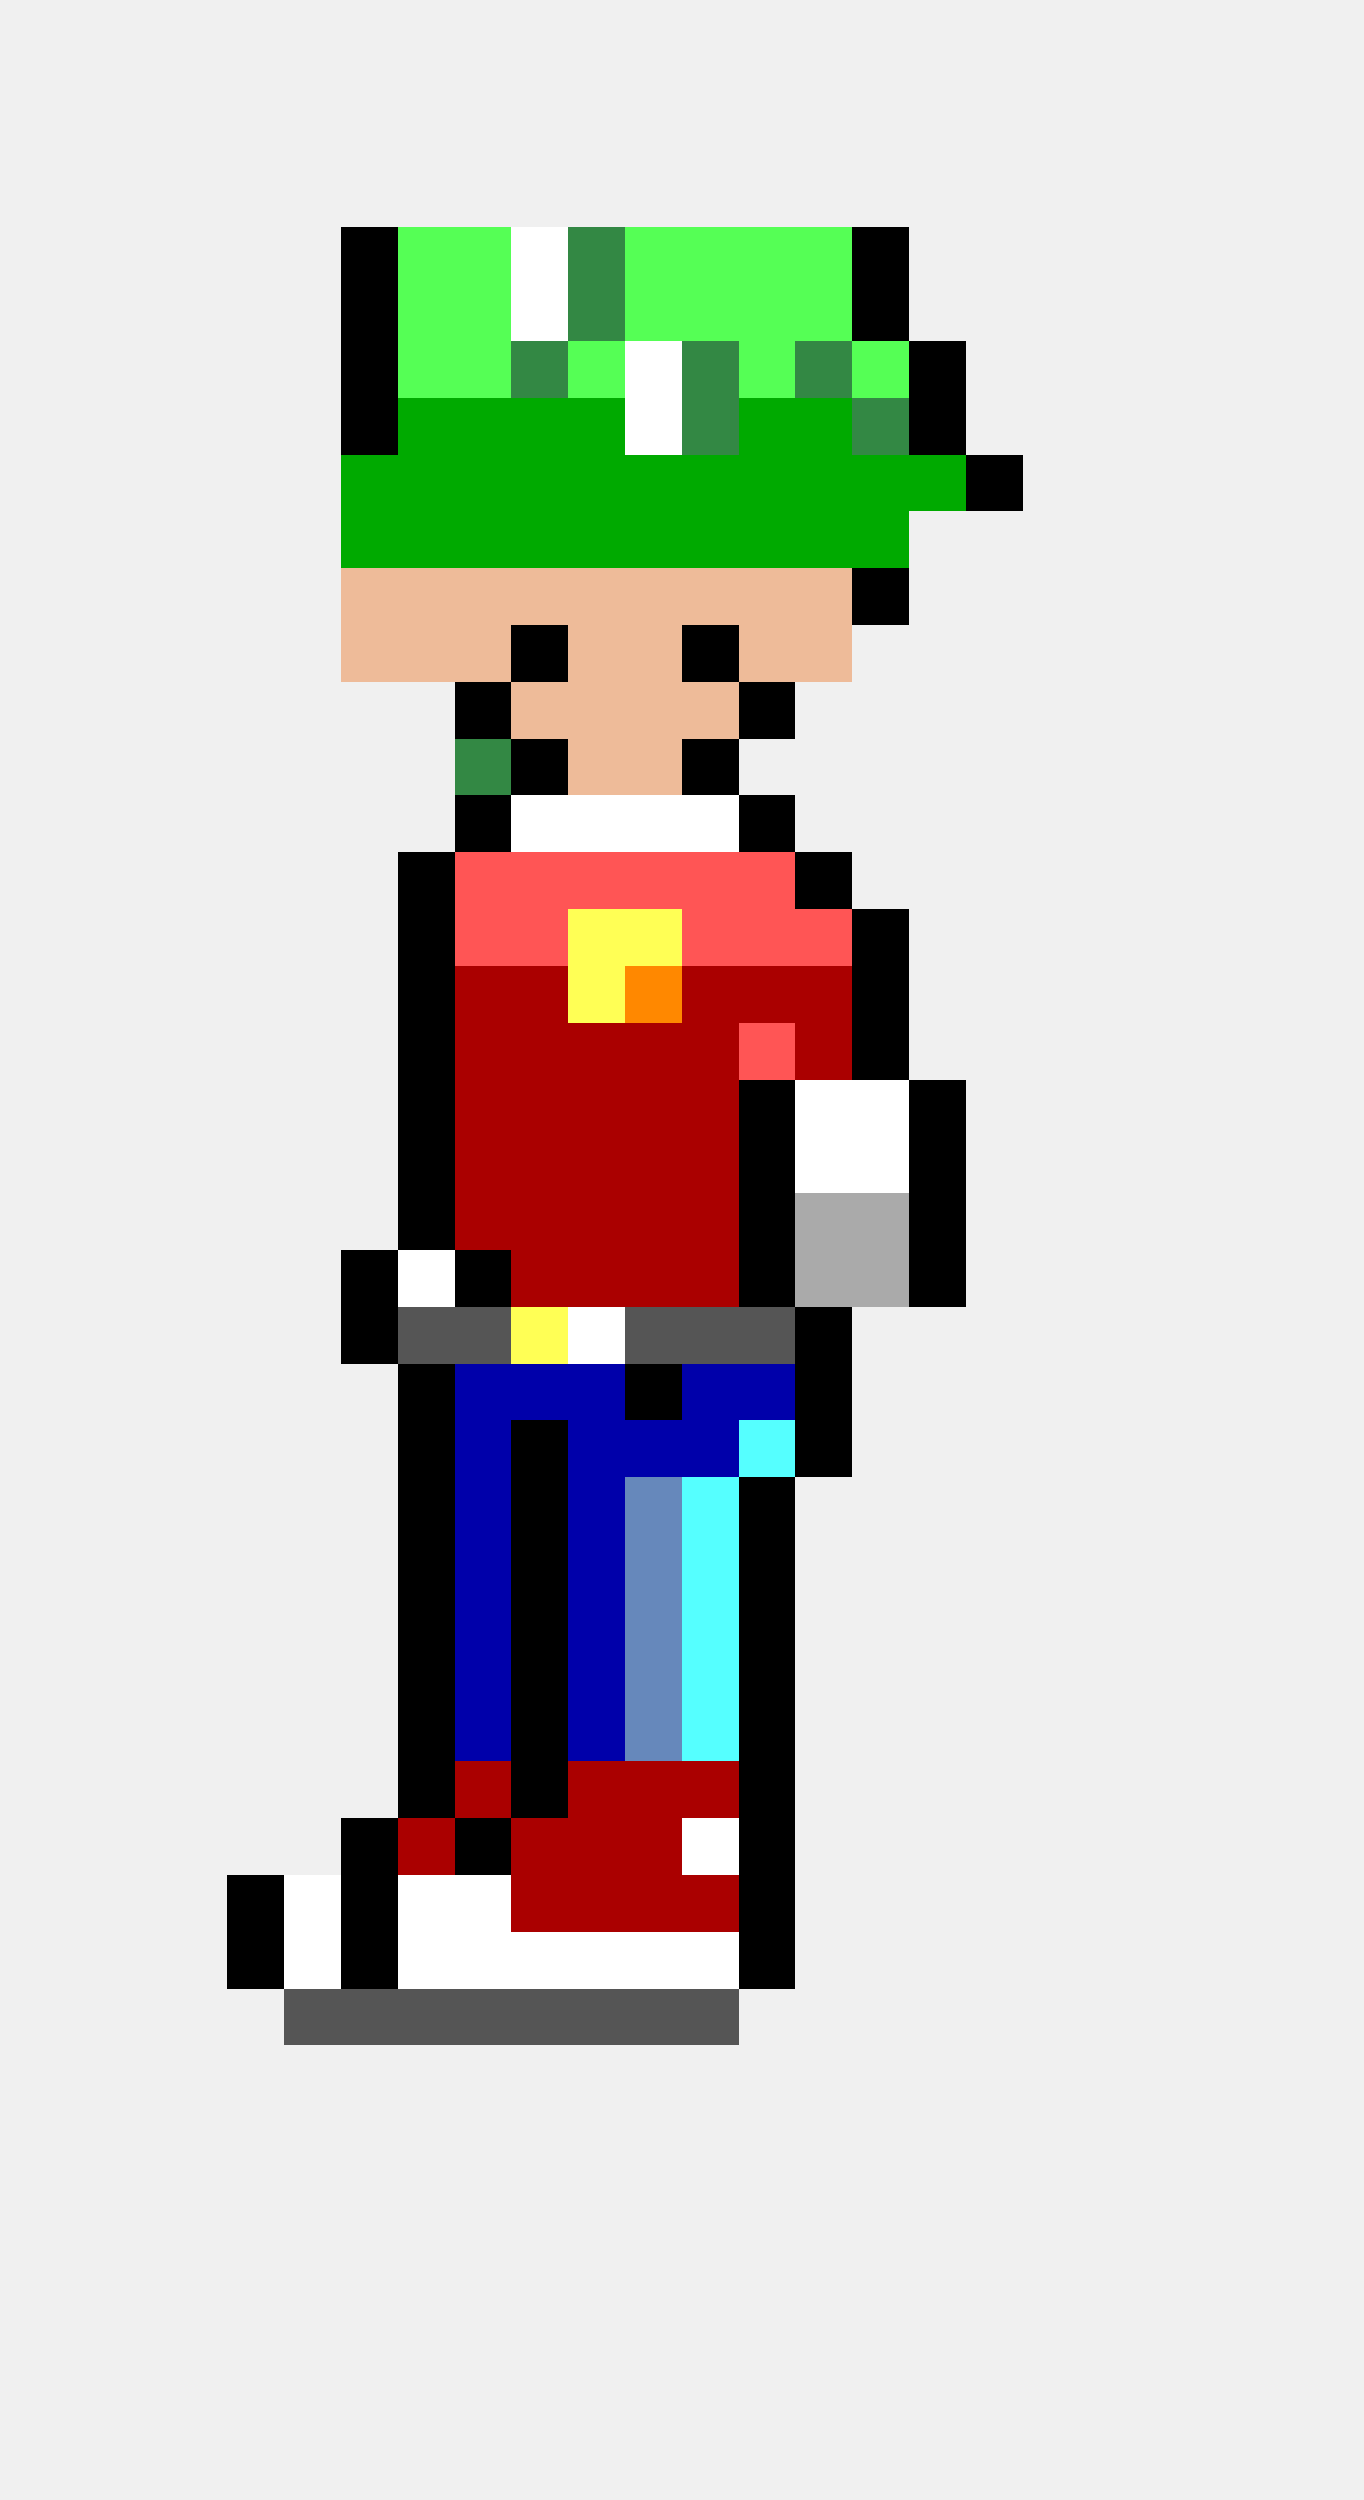
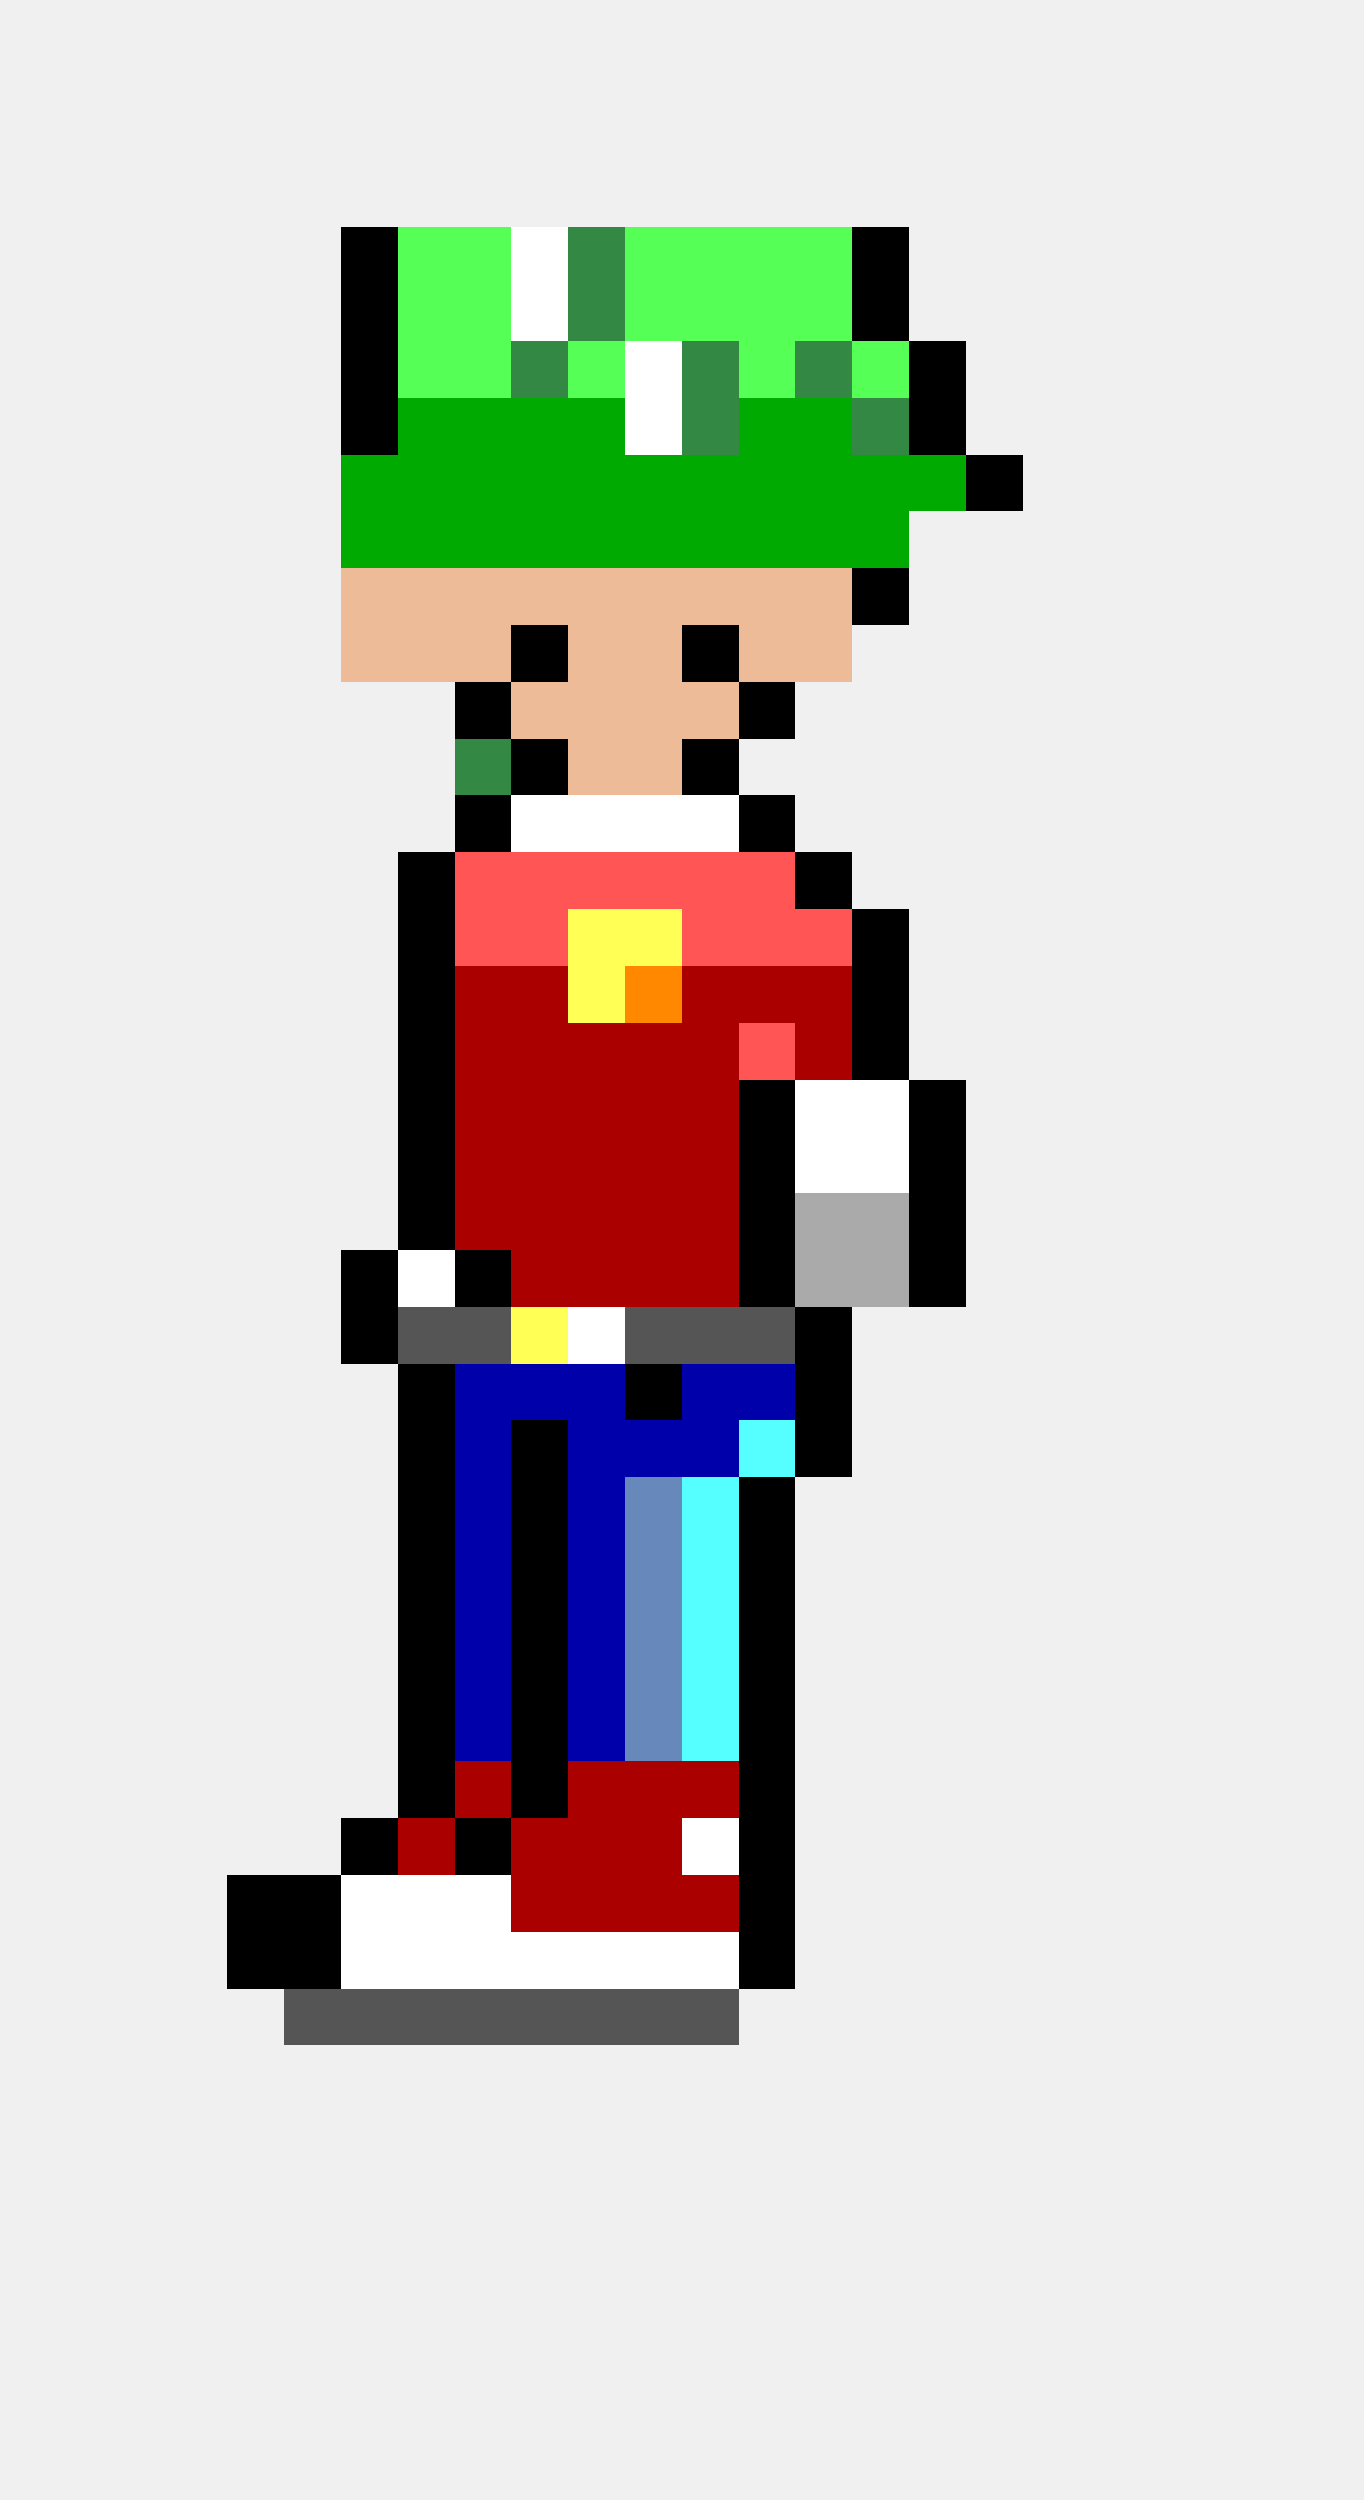
<svg xmlns="http://www.w3.org/2000/svg" width="24" height="44" viewBox="0 0 24 44" shape-rendering="crispEdges">
  <rect x="6" y="4" width="1" height="1" fill="#000000" />
  <rect x="7" y="4" width="1" height="1" fill="#55ff55" />
  <rect x="8" y="4" width="1" height="1" fill="#55ff55" />
  <rect x="9" y="4" width="1" height="1" fill="#ffffff" />
  <rect x="10" y="4" width="1" height="1" fill="#338844" />
  <rect x="11" y="4" width="1" height="1" fill="#55ff55" />
  <rect x="12" y="4" width="1" height="1" fill="#55ff55" />
  <rect x="13" y="4" width="1" height="1" fill="#55ff55" />
  <rect x="14" y="4" width="1" height="1" fill="#55ff55" />
  <rect x="15" y="4" width="1" height="1" fill="#000000" />
  <rect x="6" y="5" width="1" height="1" fill="#000000" />
  <rect x="7" y="5" width="1" height="1" fill="#55ff55" />
  <rect x="8" y="5" width="1" height="1" fill="#55ff55" />
  <rect x="9" y="5" width="1" height="1" fill="#ffffff" />
  <rect x="10" y="5" width="1" height="1" fill="#338844" />
  <rect x="11" y="5" width="1" height="1" fill="#55ff55" />
  <rect x="12" y="5" width="1" height="1" fill="#55ff55" />
  <rect x="13" y="5" width="1" height="1" fill="#55ff55" />
  <rect x="14" y="5" width="1" height="1" fill="#55ff55" />
  <rect x="15" y="5" width="1" height="1" fill="#000000" />
  <rect x="6" y="6" width="1" height="1" fill="#000000" />
  <rect x="7" y="6" width="1" height="1" fill="#55ff55" />
  <rect x="8" y="6" width="1" height="1" fill="#55ff55" />
  <rect x="9" y="6" width="1" height="1" fill="#338844" />
  <rect x="10" y="6" width="1" height="1" fill="#55ff55" />
  <rect x="11" y="6" width="1" height="1" fill="#ffffff" />
  <rect x="12" y="6" width="1" height="1" fill="#338844" />
  <rect x="13" y="6" width="1" height="1" fill="#55ff55" />
  <rect x="14" y="6" width="1" height="1" fill="#338844" />
  <rect x="15" y="6" width="1" height="1" fill="#55ff55" />
  <rect x="16" y="6" width="1" height="1" fill="#000000" />
  <rect x="6" y="7" width="1" height="1" fill="#000000" />
  <rect x="7" y="7" width="1" height="1" fill="#00aa00" />
  <rect x="8" y="7" width="1" height="1" fill="#00aa00" />
  <rect x="9" y="7" width="1" height="1" fill="#00aa00" />
  <rect x="10" y="7" width="1" height="1" fill="#00aa00" />
  <rect x="11" y="7" width="1" height="1" fill="#ffffff" />
  <rect x="12" y="7" width="1" height="1" fill="#338844" />
  <rect x="13" y="7" width="1" height="1" fill="#00aa00" />
  <rect x="14" y="7" width="1" height="1" fill="#00aa00" />
  <rect x="15" y="7" width="1" height="1" fill="#338844" />
  <rect x="16" y="7" width="1" height="1" fill="#000000" />
  <rect x="6" y="8" width="1" height="1" fill="#00aa00" />
  <rect x="7" y="8" width="1" height="1" fill="#00aa00" />
  <rect x="8" y="8" width="1" height="1" fill="#00aa00" />
  <rect x="9" y="8" width="1" height="1" fill="#00aa00" />
  <rect x="10" y="8" width="1" height="1" fill="#00aa00" />
  <rect x="11" y="8" width="1" height="1" fill="#00aa00" />
  <rect x="12" y="8" width="1" height="1" fill="#00aa00" />
  <rect x="13" y="8" width="1" height="1" fill="#00aa00" />
  <rect x="14" y="8" width="1" height="1" fill="#00aa00" />
  <rect x="15" y="8" width="1" height="1" fill="#00aa00" />
  <rect x="16" y="8" width="1" height="1" fill="#00aa00" />
  <rect x="17" y="8" width="1" height="1" fill="#000000" />
  <rect x="6" y="9" width="1" height="1" fill="#00aa00" />
  <rect x="7" y="9" width="1" height="1" fill="#00aa00" />
  <rect x="8" y="9" width="1" height="1" fill="#00aa00" />
  <rect x="9" y="9" width="1" height="1" fill="#00aa00" />
  <rect x="10" y="9" width="1" height="1" fill="#00aa00" />
  <rect x="11" y="9" width="1" height="1" fill="#00aa00" />
  <rect x="12" y="9" width="1" height="1" fill="#00aa00" />
  <rect x="13" y="9" width="1" height="1" fill="#00aa00" />
  <rect x="14" y="9" width="1" height="1" fill="#00aa00" />
  <rect x="15" y="9" width="1" height="1" fill="#00aa00" />
  <rect x="6" y="10" width="1" height="1" fill="#eebb99" />
  <rect x="7" y="10" width="1" height="1" fill="#eebb99" />
  <rect x="8" y="10" width="1" height="1" fill="#eebb99" />
  <rect x="9" y="10" width="1" height="1" fill="#eebb99" />
  <rect x="10" y="10" width="1" height="1" fill="#eebb99" />
  <rect x="11" y="10" width="1" height="1" fill="#eebb99" />
  <rect x="12" y="10" width="1" height="1" fill="#eebb99" />
  <rect x="13" y="10" width="1" height="1" fill="#eebb99" />
  <rect x="14" y="10" width="1" height="1" fill="#eebb99" />
  <rect x="15" y="10" width="1" height="1" fill="#000000" />
  <rect x="6" y="11" width="1" height="1" fill="#eebb99" />
  <rect x="7" y="11" width="1" height="1" fill="#eebb99" />
  <rect x="8" y="11" width="1" height="1" fill="#eebb99" />
  <rect x="9" y="11" width="1" height="1" fill="#000000" />
  <rect x="10" y="11" width="1" height="1" fill="#eebb99" />
  <rect x="11" y="11" width="1" height="1" fill="#eebb99" />
  <rect x="12" y="11" width="1" height="1" fill="#000000" />
  <rect x="13" y="11" width="1" height="1" fill="#eebb99" />
  <rect x="14" y="11" width="1" height="1" fill="#eebb99" />
  <rect x="8" y="12" width="1" height="1" fill="#000000" />
  <rect x="9" y="12" width="1" height="1" fill="#eebb99" />
  <rect x="10" y="12" width="1" height="1" fill="#eebb99" />
  <rect x="11" y="12" width="1" height="1" fill="#eebb99" />
  <rect x="12" y="12" width="1" height="1" fill="#eebb99" />
  <rect x="13" y="12" width="1" height="1" fill="#000000" />
  <rect x="8" y="13" width="1" height="1" fill="#338844" />
  <rect x="9" y="13" width="1" height="1" fill="#000000" />
  <rect x="10" y="13" width="1" height="1" fill="#eebb99" />
  <rect x="11" y="13" width="1" height="1" fill="#eebb99" />
  <rect x="12" y="13" width="1" height="1" fill="#000000" />
  <rect x="8" y="14" width="1" height="1" fill="#000000" />
  <rect x="9" y="14" width="1" height="1" fill="#ffffff" />
  <rect x="10" y="14" width="1" height="1" fill="#ffffff" />
  <rect x="11" y="14" width="1" height="1" fill="#ffffff" />
  <rect x="12" y="14" width="1" height="1" fill="#ffffff" />
  <rect x="13" y="14" width="1" height="1" fill="#000000" />
  <rect x="7" y="15" width="1" height="1" fill="#000000" />
  <rect x="8" y="15" width="1" height="1" fill="#ff5555" />
  <rect x="9" y="15" width="1" height="1" fill="#ff5555" />
  <rect x="10" y="15" width="1" height="1" fill="#ff5555" />
  <rect x="11" y="15" width="1" height="1" fill="#ff5555" />
  <rect x="12" y="15" width="1" height="1" fill="#ff5555" />
  <rect x="13" y="15" width="1" height="1" fill="#ff5555" />
  <rect x="14" y="15" width="1" height="1" fill="#000000" />
  <rect x="7" y="16" width="1" height="1" fill="#000000" />
  <rect x="8" y="16" width="1" height="1" fill="#ff5555" />
  <rect x="9" y="16" width="1" height="1" fill="#ff5555" />
  <rect x="10" y="16" width="1" height="1" fill="#ffff55" />
  <rect x="11" y="16" width="1" height="1" fill="#ffff55" />
  <rect x="12" y="16" width="1" height="1" fill="#ff5555" />
  <rect x="13" y="16" width="1" height="1" fill="#ff5555" />
  <rect x="14" y="16" width="1" height="1" fill="#ff5555" />
  <rect x="15" y="16" width="1" height="1" fill="#000000" />
  <rect x="7" y="17" width="1" height="1" fill="#000000" />
  <rect x="8" y="17" width="1" height="1" fill="#aa0000" />
  <rect x="9" y="17" width="1" height="1" fill="#aa0000" />
  <rect x="10" y="17" width="1" height="1" fill="#ffff55" />
  <rect x="11" y="17" width="1" height="1" fill="#ff8800" />
  <rect x="12" y="17" width="1" height="1" fill="#aa0000" />
  <rect x="13" y="17" width="1" height="1" fill="#aa0000" />
  <rect x="14" y="17" width="1" height="1" fill="#aa0000" />
  <rect x="15" y="17" width="1" height="1" fill="#000000" />
  <rect x="7" y="18" width="1" height="1" fill="#000000" />
  <rect x="8" y="18" width="1" height="1" fill="#aa0000" />
  <rect x="9" y="18" width="1" height="1" fill="#aa0000" />
  <rect x="10" y="18" width="1" height="1" fill="#aa0000" />
  <rect x="11" y="18" width="1" height="1" fill="#aa0000" />
  <rect x="12" y="18" width="1" height="1" fill="#aa0000" />
  <rect x="13" y="18" width="1" height="1" fill="#ff5555" />
  <rect x="14" y="18" width="1" height="1" fill="#aa0000" />
  <rect x="15" y="18" width="1" height="1" fill="#000000" />
  <rect x="7" y="19" width="1" height="1" fill="#000000" />
  <rect x="8" y="19" width="1" height="1" fill="#aa0000" />
  <rect x="9" y="19" width="1" height="1" fill="#aa0000" />
  <rect x="10" y="19" width="1" height="1" fill="#aa0000" />
  <rect x="11" y="19" width="1" height="1" fill="#aa0000" />
  <rect x="12" y="19" width="1" height="1" fill="#aa0000" />
  <rect x="13" y="19" width="1" height="1" fill="#000000" />
  <rect x="14" y="19" width="1" height="1" fill="#ffffff" />
  <rect x="15" y="19" width="1" height="1" fill="#ffffff" />
  <rect x="16" y="19" width="1" height="1" fill="#000000" />
  <rect x="7" y="20" width="1" height="1" fill="#000000" />
  <rect x="8" y="20" width="1" height="1" fill="#aa0000" />
  <rect x="9" y="20" width="1" height="1" fill="#aa0000" />
  <rect x="10" y="20" width="1" height="1" fill="#aa0000" />
  <rect x="11" y="20" width="1" height="1" fill="#aa0000" />
  <rect x="12" y="20" width="1" height="1" fill="#aa0000" />
  <rect x="13" y="20" width="1" height="1" fill="#000000" />
  <rect x="14" y="20" width="1" height="1" fill="#ffffff" />
  <rect x="15" y="20" width="1" height="1" fill="#ffffff" />
  <rect x="16" y="20" width="1" height="1" fill="#000000" />
  <rect x="7" y="21" width="1" height="1" fill="#000000" />
  <rect x="8" y="21" width="1" height="1" fill="#aa0000" />
  <rect x="9" y="21" width="1" height="1" fill="#aa0000" />
  <rect x="10" y="21" width="1" height="1" fill="#aa0000" />
  <rect x="11" y="21" width="1" height="1" fill="#aa0000" />
  <rect x="12" y="21" width="1" height="1" fill="#aa0000" />
  <rect x="13" y="21" width="1" height="1" fill="#000000" />
  <rect x="14" y="21" width="1" height="1" fill="#aaaaaa" />
  <rect x="15" y="21" width="1" height="1" fill="#aaaaaa" />
  <rect x="16" y="21" width="1" height="1" fill="#000000" />
  <rect x="6" y="22" width="1" height="1" fill="#000000" />
  <rect x="7" y="22" width="1" height="1" fill="#ffffff" />
  <rect x="8" y="22" width="1" height="1" fill="#000000" />
  <rect x="9" y="22" width="1" height="1" fill="#aa0000" />
  <rect x="10" y="22" width="1" height="1" fill="#aa0000" />
  <rect x="11" y="22" width="1" height="1" fill="#aa0000" />
  <rect x="12" y="22" width="1" height="1" fill="#aa0000" />
  <rect x="13" y="22" width="1" height="1" fill="#000000" />
  <rect x="14" y="22" width="1" height="1" fill="#aaaaaa" />
  <rect x="15" y="22" width="1" height="1" fill="#aaaaaa" />
  <rect x="16" y="22" width="1" height="1" fill="#000000" />
  <rect x="6" y="23" width="1" height="1" fill="#000000" />
  <rect x="7" y="23" width="1" height="1" fill="#555555" />
  <rect x="8" y="23" width="1" height="1" fill="#555555" />
  <rect x="9" y="23" width="1" height="1" fill="#ffff55" />
  <rect x="10" y="23" width="1" height="1" fill="#ffffff" />
  <rect x="11" y="23" width="1" height="1" fill="#555555" />
  <rect x="12" y="23" width="1" height="1" fill="#555555" />
  <rect x="13" y="23" width="1" height="1" fill="#555555" />
  <rect x="14" y="23" width="1" height="1" fill="#000000" />
  <rect x="7" y="24" width="1" height="1" fill="#000000" />
  <rect x="8" y="24" width="1" height="1" fill="#0000aa" />
  <rect x="9" y="24" width="1" height="1" fill="#0000aa" />
  <rect x="10" y="24" width="1" height="1" fill="#0000aa" />
  <rect x="11" y="24" width="1" height="1" fill="#000000" />
  <rect x="12" y="24" width="1" height="1" fill="#0000aa" />
  <rect x="13" y="24" width="1" height="1" fill="#0000aa" />
  <rect x="14" y="24" width="1" height="1" fill="#000000" />
  <rect x="7" y="25" width="1" height="1" fill="#000000" />
  <rect x="8" y="25" width="1" height="1" fill="#0000aa" />
  <rect x="9" y="25" width="1" height="1" fill="#000000" />
  <rect x="10" y="25" width="1" height="1" fill="#0000aa" />
  <rect x="11" y="25" width="1" height="1" fill="#0000aa" />
  <rect x="12" y="25" width="1" height="1" fill="#0000aa" />
  <rect x="13" y="25" width="1" height="1" fill="#55ffff" />
  <rect x="14" y="25" width="1" height="1" fill="#000000" />
  <rect x="7" y="26" width="1" height="1" fill="#000000" />
  <rect x="8" y="26" width="1" height="1" fill="#0000aa" />
  <rect x="9" y="26" width="1" height="1" fill="#000000" />
  <rect x="10" y="26" width="1" height="1" fill="#0000aa" />
  <rect x="11" y="26" width="1" height="1" fill="#6688bb" />
  <rect x="12" y="26" width="1" height="1" fill="#55ffff" />
  <rect x="13" y="26" width="1" height="1" fill="#000000" />
  <rect x="7" y="27" width="1" height="1" fill="#000000" />
  <rect x="8" y="27" width="1" height="1" fill="#0000aa" />
  <rect x="9" y="27" width="1" height="1" fill="#000000" />
  <rect x="10" y="27" width="1" height="1" fill="#0000aa" />
  <rect x="11" y="27" width="1" height="1" fill="#6688bb" />
  <rect x="12" y="27" width="1" height="1" fill="#55ffff" />
  <rect x="13" y="27" width="1" height="1" fill="#000000" />
  <rect x="7" y="28" width="1" height="1" fill="#000000" />
  <rect x="8" y="28" width="1" height="1" fill="#0000aa" />
  <rect x="9" y="28" width="1" height="1" fill="#000000" />
  <rect x="10" y="28" width="1" height="1" fill="#0000aa" />
  <rect x="11" y="28" width="1" height="1" fill="#6688bb" />
  <rect x="12" y="28" width="1" height="1" fill="#55ffff" />
  <rect x="13" y="28" width="1" height="1" fill="#000000" />
  <rect x="7" y="29" width="1" height="1" fill="#000000" />
  <rect x="8" y="29" width="1" height="1" fill="#0000aa" />
  <rect x="9" y="29" width="1" height="1" fill="#000000" />
  <rect x="10" y="29" width="1" height="1" fill="#0000aa" />
  <rect x="11" y="29" width="1" height="1" fill="#6688bb" />
  <rect x="12" y="29" width="1" height="1" fill="#55ffff" />
  <rect x="13" y="29" width="1" height="1" fill="#000000" />
  <rect x="7" y="30" width="1" height="1" fill="#000000" />
  <rect x="8" y="30" width="1" height="1" fill="#0000aa" />
  <rect x="9" y="30" width="1" height="1" fill="#000000" />
  <rect x="10" y="30" width="1" height="1" fill="#0000aa" />
  <rect x="11" y="30" width="1" height="1" fill="#6688bb" />
  <rect x="12" y="30" width="1" height="1" fill="#55ffff" />
  <rect x="13" y="30" width="1" height="1" fill="#000000" />
  <rect x="7" y="31" width="1" height="1" fill="#000000" />
  <rect x="8" y="31" width="1" height="1" fill="#aa0000" />
  <rect x="9" y="31" width="1" height="1" fill="#000000" />
  <rect x="10" y="31" width="1" height="1" fill="#aa0000" />
  <rect x="11" y="31" width="1" height="1" fill="#aa0000" />
  <rect x="12" y="31" width="1" height="1" fill="#aa0000" />
  <rect x="13" y="31" width="1" height="1" fill="#000000" />
  <rect x="6" y="32" width="1" height="1" fill="#000000" />
  <rect x="7" y="32" width="1" height="1" fill="#aa0000" />
  <rect x="8" y="32" width="1" height="1" fill="#000000" />
  <rect x="9" y="32" width="1" height="1" fill="#aa0000" />
  <rect x="10" y="32" width="1" height="1" fill="#aa0000" />
  <rect x="11" y="32" width="1" height="1" fill="#aa0000" />
  <rect x="12" y="32" width="1" height="1" fill="#ffffff" />
  <rect x="13" y="32" width="1" height="1" fill="#000000" />
  <rect x="4" y="33" width="1" height="1" fill="#000000" />
-   <rect x="5" y="33" width="1" height="1" fill="#ffffff" />
-   <rect x="6" y="33" width="1" height="1" fill="#000000" />
+   <rect x="5" y="33" width="1" height="1" fill="#000000" />
+   <rect x="6" y="33" width="1" height="1" fill="#ffffff" />
  <rect x="7" y="33" width="1" height="1" fill="#ffffff" />
  <rect x="8" y="33" width="1" height="1" fill="#ffffff" />
  <rect x="9" y="33" width="1" height="1" fill="#aa0000" />
  <rect x="10" y="33" width="1" height="1" fill="#aa0000" />
  <rect x="11" y="33" width="1" height="1" fill="#aa0000" />
  <rect x="12" y="33" width="1" height="1" fill="#aa0000" />
  <rect x="13" y="33" width="1" height="1" fill="#000000" />
  <rect x="4" y="34" width="1" height="1" fill="#000000" />
-   <rect x="5" y="34" width="1" height="1" fill="#ffffff" />
-   <rect x="6" y="34" width="1" height="1" fill="#000000" />
+   <rect x="5" y="34" width="1" height="1" fill="#000000" />
+   <rect x="6" y="34" width="1" height="1" fill="#ffffff" />
  <rect x="7" y="34" width="1" height="1" fill="#ffffff" />
  <rect x="8" y="34" width="1" height="1" fill="#ffffff" />
  <rect x="9" y="34" width="1" height="1" fill="#ffffff" />
  <rect x="10" y="34" width="1" height="1" fill="#ffffff" />
  <rect x="11" y="34" width="1" height="1" fill="#ffffff" />
  <rect x="12" y="34" width="1" height="1" fill="#ffffff" />
  <rect x="13" y="34" width="1" height="1" fill="#000000" />
  <rect x="5" y="35" width="1" height="1" fill="#555555" />
  <rect x="6" y="35" width="1" height="1" fill="#555555" />
  <rect x="7" y="35" width="1" height="1" fill="#555555" />
  <rect x="8" y="35" width="1" height="1" fill="#555555" />
  <rect x="9" y="35" width="1" height="1" fill="#555555" />
  <rect x="10" y="35" width="1" height="1" fill="#555555" />
  <rect x="11" y="35" width="1" height="1" fill="#555555" />
  <rect x="12" y="35" width="1" height="1" fill="#555555" />
</svg>
